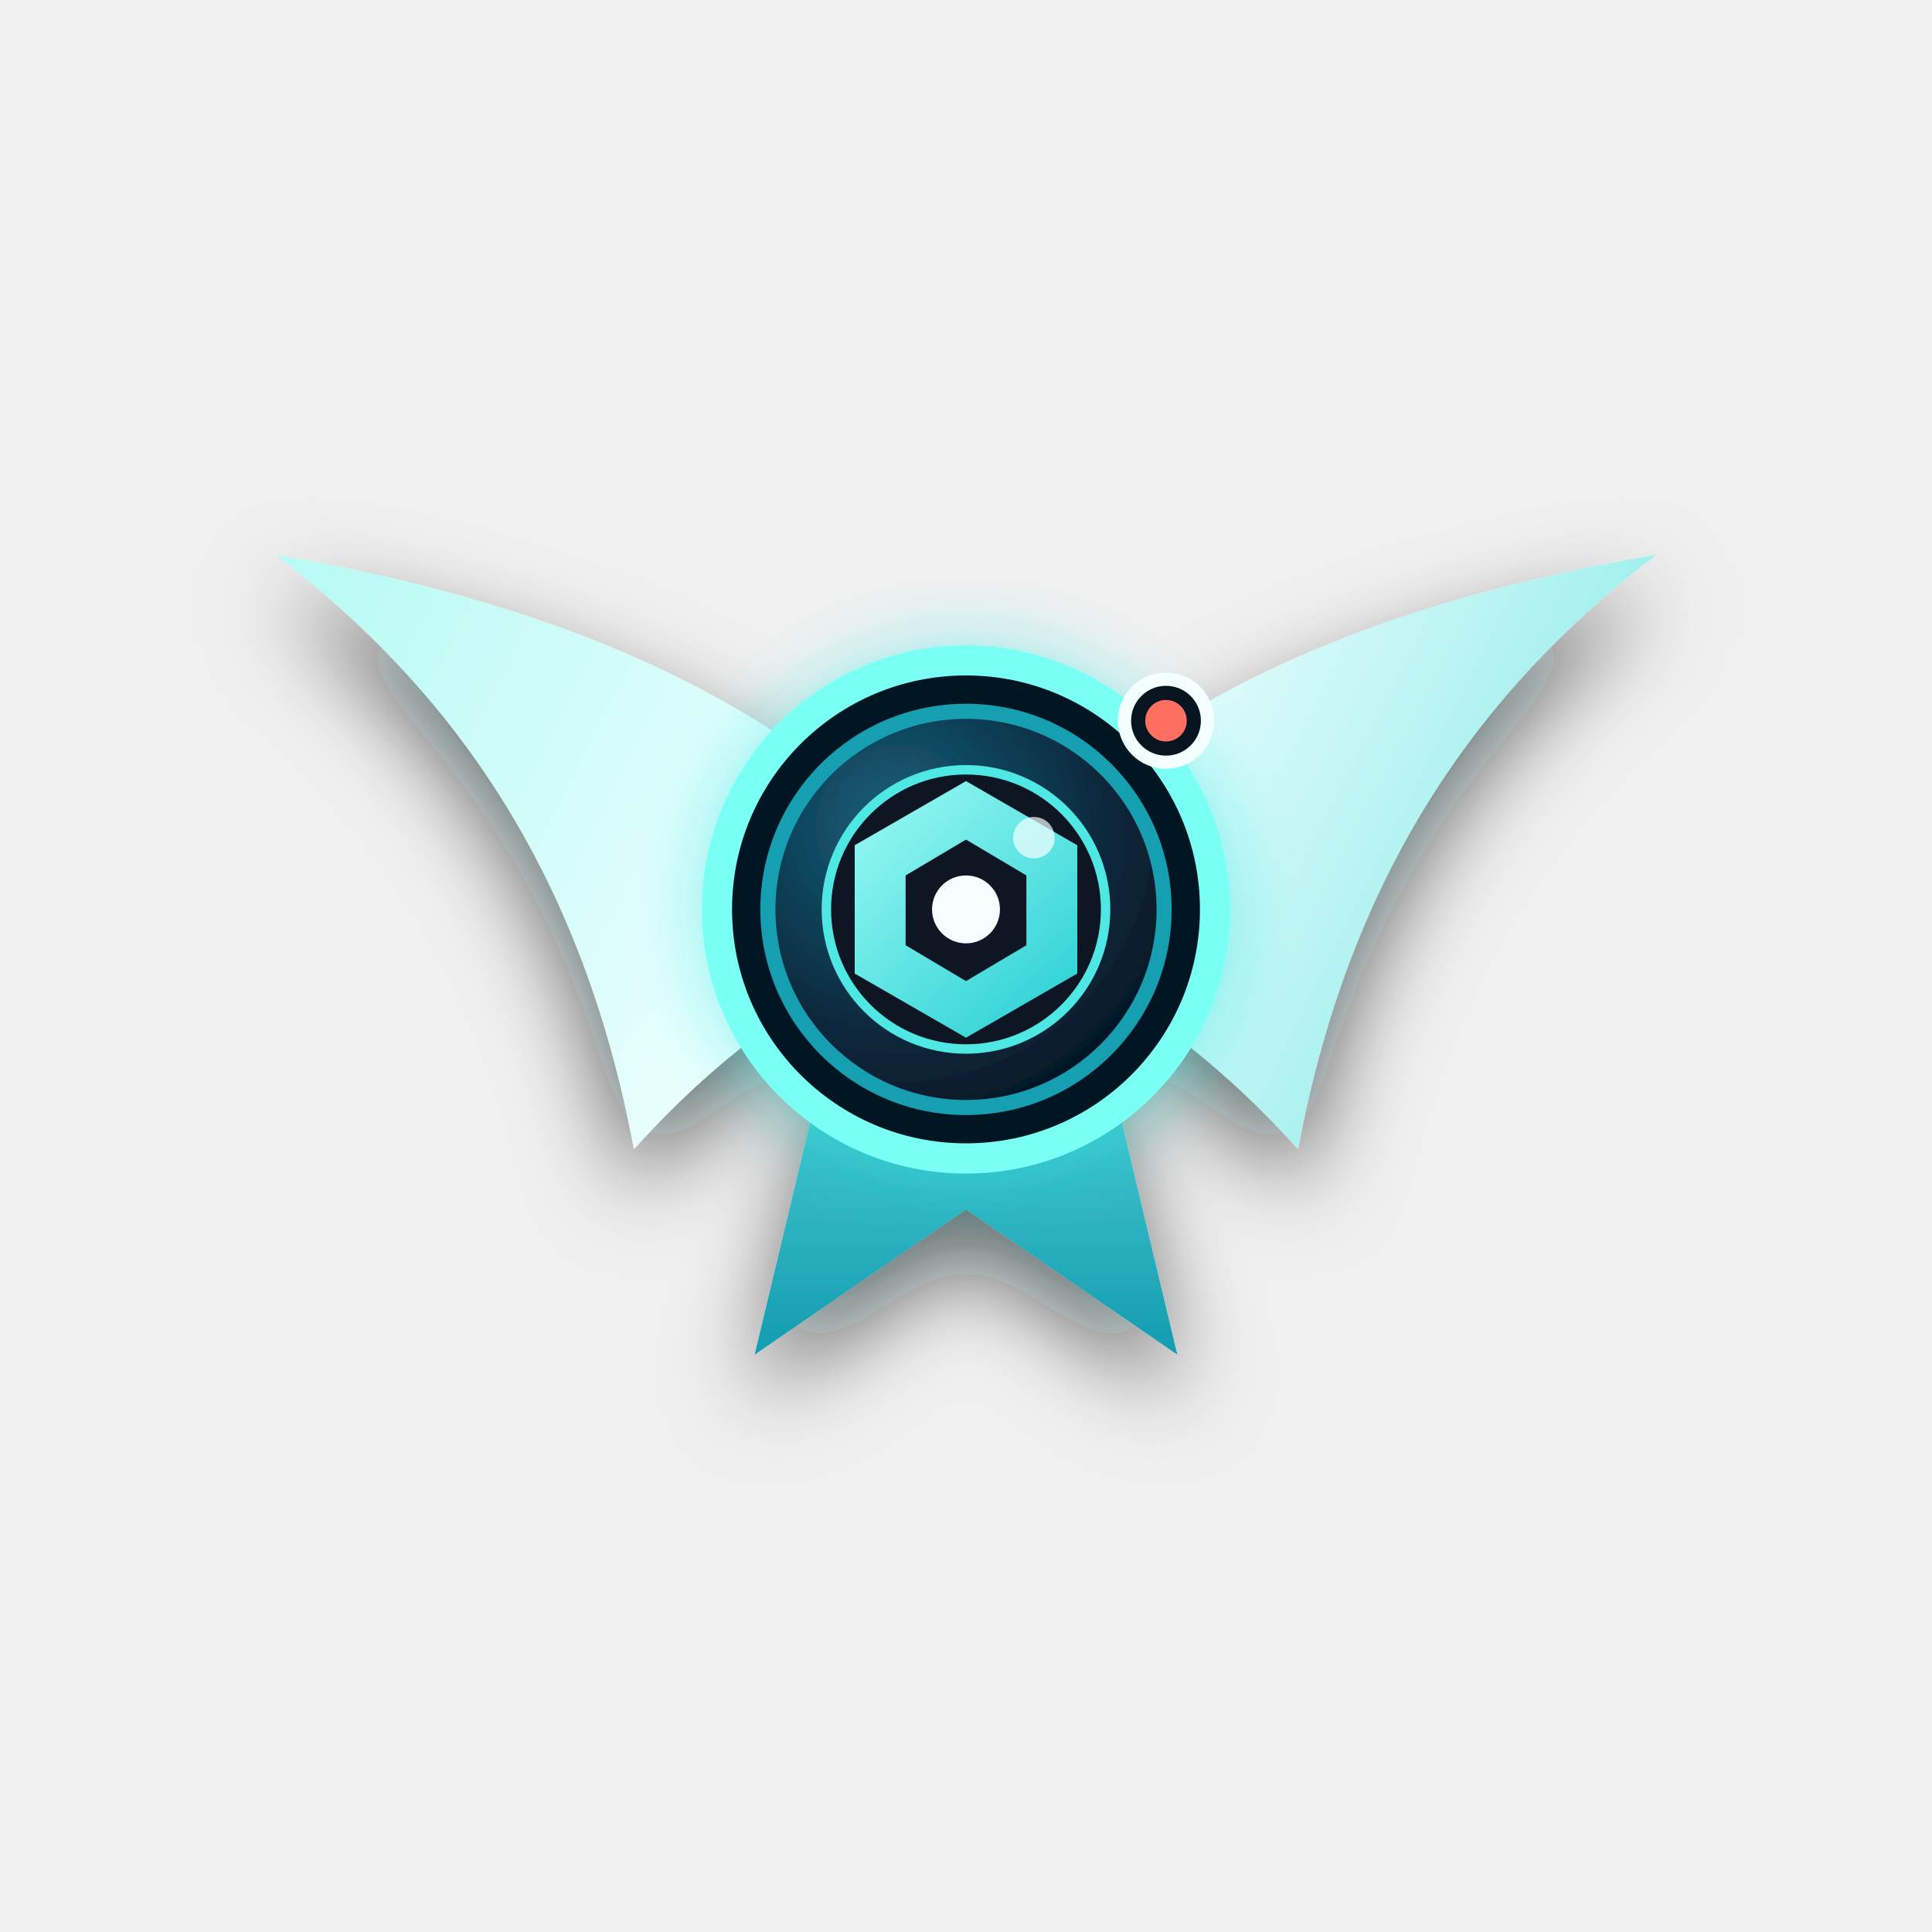
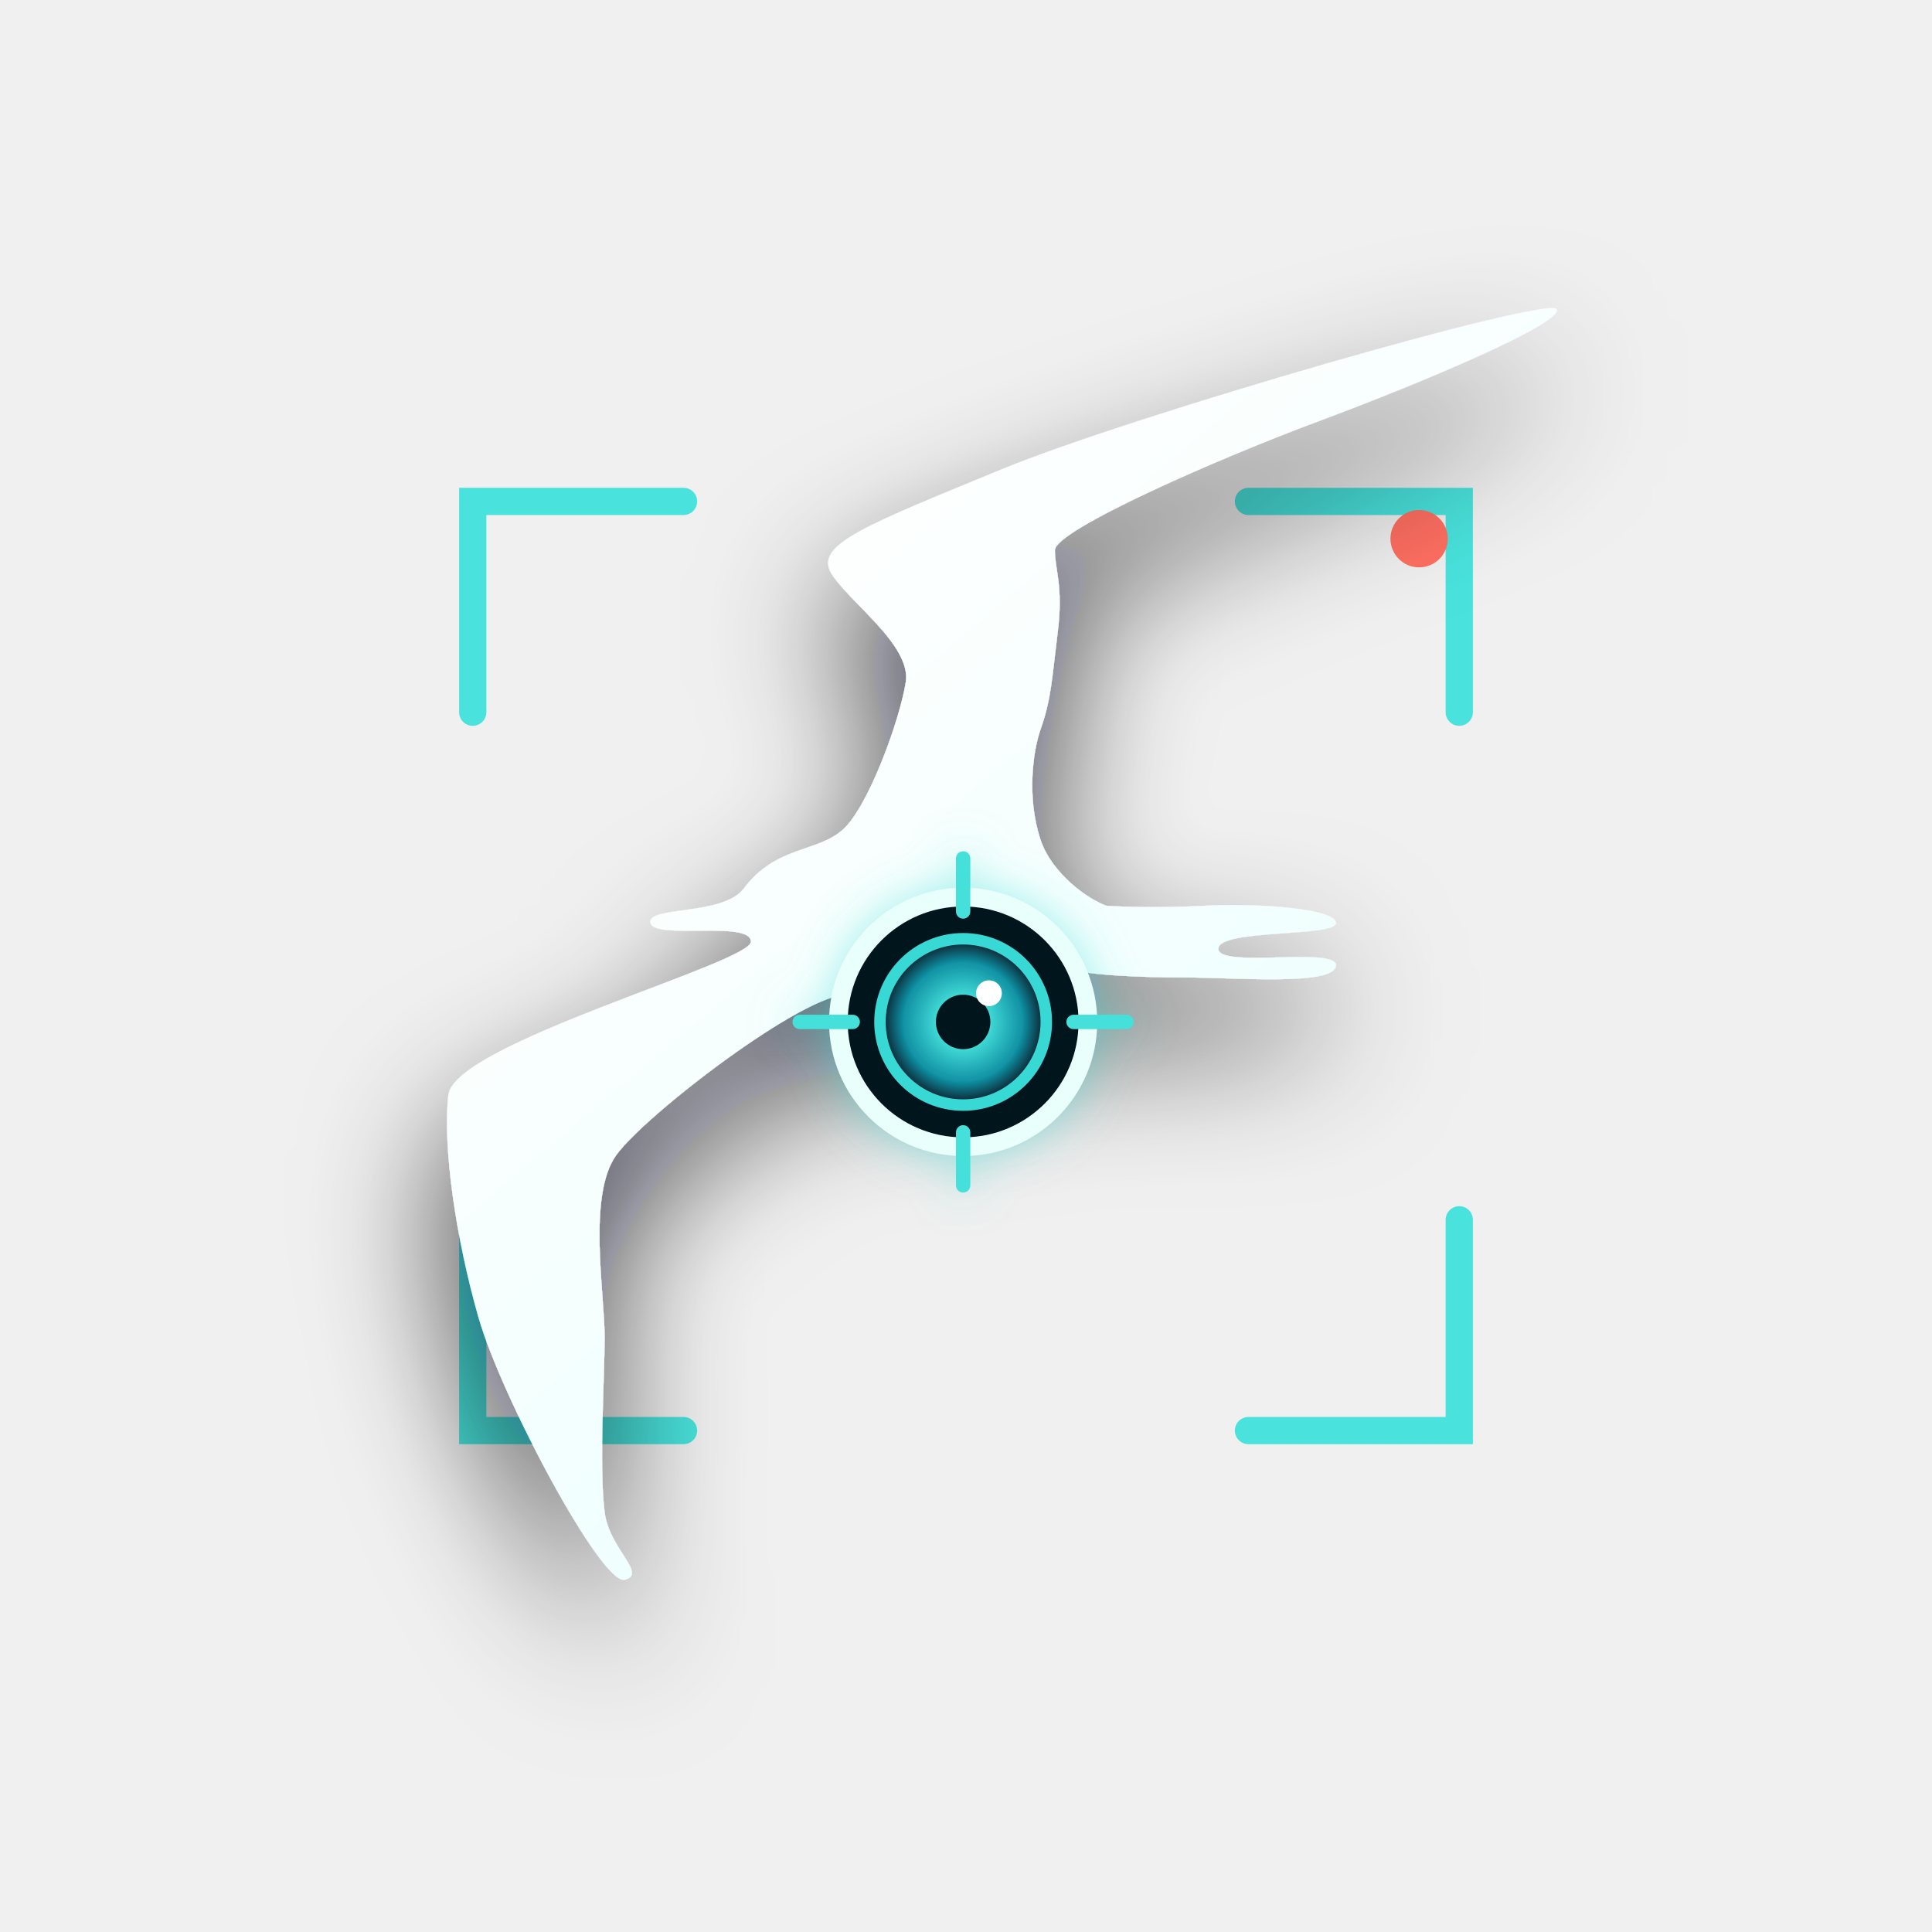
<svg xmlns="http://www.w3.org/2000/svg" viewBox="0 0 1024 1024">
  <defs>
-     <linearGradient id="wings" x1="166" y1="304" x2="846" y2="648" gradientUnits="userSpaceOnUse">
-       <stop stop-color="#B9FAF4" />
-       <stop offset="0.5" stop-color="#F4FFFF" />
-       <stop offset="1" stop-color="#78E8E5" />
+     <linearGradient id="bird" x1="180" y1="105" x2="850" y2="900" gradientUnits="userSpaceOnUse">
+       <stop stop-color="#FFFFFF" />
+       <stop offset="0.58" stop-color="#D9FFFB" />
+       <stop offset="1" stop-color="#55D4D2" />
    </linearGradient>
-     <linearGradient id="tail" x1="512" y1="494" x2="512" y2="714" gradientUnits="userSpaceOnUse">
-       <stop stop-color="#64E4E3" />
-       <stop offset="1" stop-color="#159DB1" />
-     </linearGradient>
-     <radialGradient id="lens" cx="0" cy="0" r="1" gradientTransform="translate(476 438) rotate(52) scale(190)" gradientUnits="userSpaceOnUse">
-       <stop stop-color="#17627B" />
-       <stop offset="0.58" stop-color="#09283C" />
-       <stop offset="1" stop-color="#040D18" />
+     <radialGradient id="iris">
+       <stop stop-color="#E8FFFC" />
+       <stop offset="0.28" stop-color="#44E0DA" />
+       <stop offset="0.72" stop-color="#1191A4" />
+       <stop offset="1" stop-color="#06131F" />
    </radialGradient>
-     <linearGradient id="iris" x1="438" y1="404" x2="583" y2="564" gradientUnits="userSpaceOnUse">
-       <stop stop-color="#A9FFF7" />
-       <stop offset="1" stop-color="#18C9D0" />
-     </linearGradient>
-     <filter id="shadow" x="86" y="220" width="852" height="570" filterUnits="userSpaceOnUse">
-       <feDropShadow dx="0" dy="22" stdDeviation="24" flood-color="#010711" flood-opacity="0.58" />
+     <filter id="shadow" x="-20%" y="-20%" width="140%" height="150%">
+       <feDropShadow dx="0" dy="23" stdDeviation="24" flood-color="#00040B" flood-opacity="0.7" />
    </filter>
-     <filter id="lensGlow" x="340" y="310" width="344" height="344" filterUnits="userSpaceOnUse">
-       <feDropShadow dx="0" dy="0" stdDeviation="18" flood-color="#25E7E3" flood-opacity="0.48" />
+     <filter id="glow" x="-50%" y="-50%" width="200%" height="200%">
+       <feDropShadow dx="0" dy="0" stdDeviation="15" flood-color="#43E1DB" flood-opacity="0.5" />
    </filter>
  </defs>
-   <g filter="url(#shadow)">
-     <path d="M492 456C419 378 311 322 146 294c100 76 164 176 190 315 49-54 98-88 156-110l44-17-44-26Z" fill="url(#wings)" />
-     <path d="M532 456c73-78 181-134 346-162-100 76-164 176-190 315-49-54-98-88-156-110l-44-17 44-26Z" fill="url(#wings)" />
-     <path d="M454 492 400 718l112-77 112 77-54-226-58 34-58-34Z" fill="url(#tail)" />
+   <g transform="translate(122.88 122.88) scale(0.76)">
+     <g fill="none" stroke="#49E2DC" stroke-width="19" stroke-linecap="round">
+       <path d="M168 335V188h147M709 188h147v147M856 689v147H709M315 836H168V689" />
+     </g>
+     <circle cx="828" cy="214" r="20" fill="#FF6F61" />
+     <g transform="scale(2)" filter="url(#shadow)">
+       <path d="M130 446.5C131.6 459.3 145 468 137 470C129 472 94 406.5 86 378.5C78 350.5 73.5 319 75.5 301C77.5 283 181 255 181 247.5C181 240 147.5 247 146 241C144.5 235 171.3 238.6 178.5 229C189.75 214 204 216.5 213 208.5C222 200.5 233 170 235 157C237 144 215 129 209 119C203 109 222 102 268 83C314 64 460 22 462 27C464 32 414 53 379 66C344 79 287 104 287 111C287 118 290 123.5 288 139.5C286 155.5 285.76 162.971 282 173.5C279.5 180.5 277 197 282 212C286 224 299 233 305 235C310 235.333 323.8 235.8 339 235C358 234 385 236 385 241C385 246 344 243 344 250C344 257 386 249 385 256C384 263 350 260 332 260C317.6 260 296.333 259.333 287 256L285 263C281.667 263 274.7 265 267.5 265C258.5 265 258 268 241.5 268C225 268 230 267 215 266C200 265 144 308 134 322C124 336 130 370 130 385.5C130 399.428 128 430.5 130 446.5Z" fill="url(#bird)" />
+     </g>
+     <g filter="url(#glow)">
+       <circle cx="510" cy="551" r="87" fill="#06131F" stroke="#E9FFFC" stroke-width="13" />
+       <circle cx="510" cy="551" r="58" fill="url(#iris)" stroke="#39D9D4" stroke-width="8" />
+       <circle cx="510" cy="551" r="19" fill="#06131F" />
+       <circle cx="528" cy="531" r="9" fill="#FFFFFF" />
+       <path d="M510 437v37M510 628v37M396 551h37M587 551h37" stroke="#45E0DA" stroke-width="10" stroke-linecap="round" />
+     </g>
  </g>
-   <g filter="url(#lensGlow)">
-     <circle cx="512" cy="482" r="132" fill="#061521" stroke="#7AFFF5" stroke-width="16" />
-     <circle cx="512" cy="482" r="105" fill="url(#lens)" stroke="#159EB1" stroke-width="8" />
-     <circle cx="512" cy="482" r="74" fill="#071522" stroke="#50E7E3" stroke-width="5" />
-     <path d="m512 414 59 34v68l-59 34-59-34v-68l59-34Zm0 31-32 19v37l32 19 32-19v-37l-32-19Z" fill="url(#iris)" fill-rule="evenodd" />
-     <circle cx="512" cy="482" r="18" fill="#F4FFFF" />
-     <circle cx="548" cy="444" r="11" fill="#F4FFFF" fill-opacity="0.7" />
-   </g>
-   <circle cx="618" cy="382" r="22" fill="#071521" stroke="#F4FFFF" stroke-width="7" />
-   <circle cx="618" cy="382" r="11" fill="#FF6F61" />
</svg>
